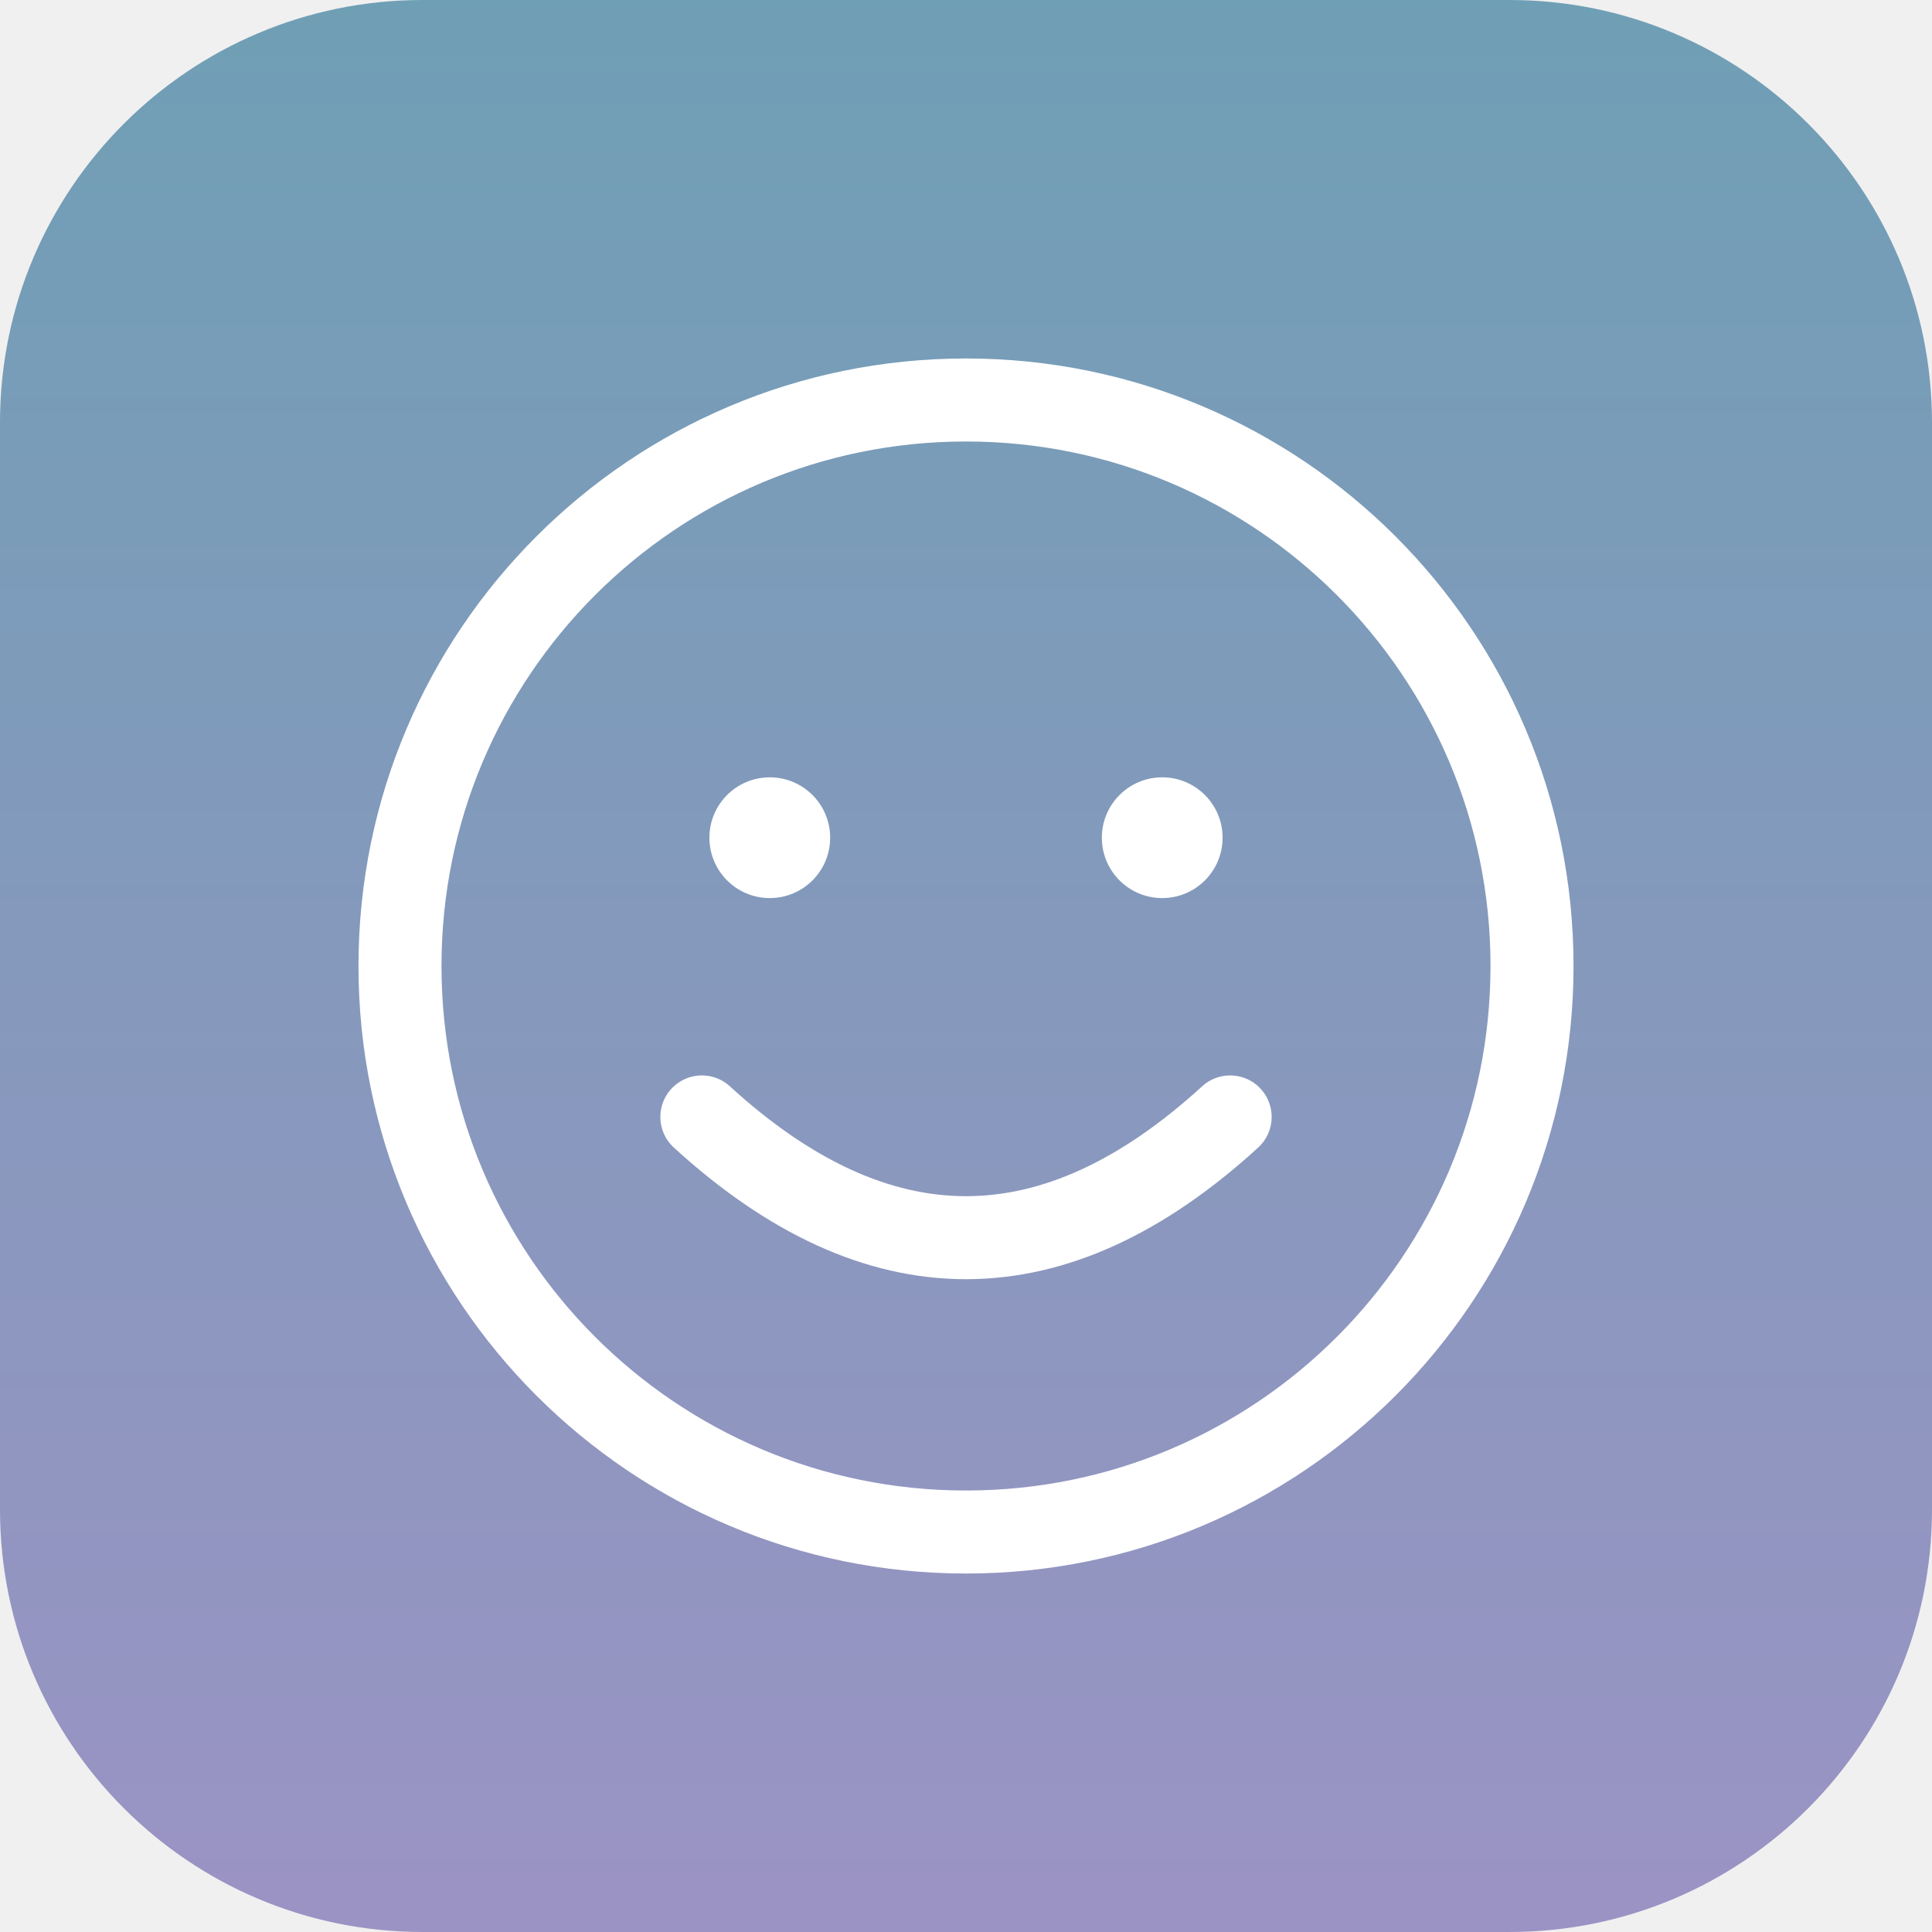
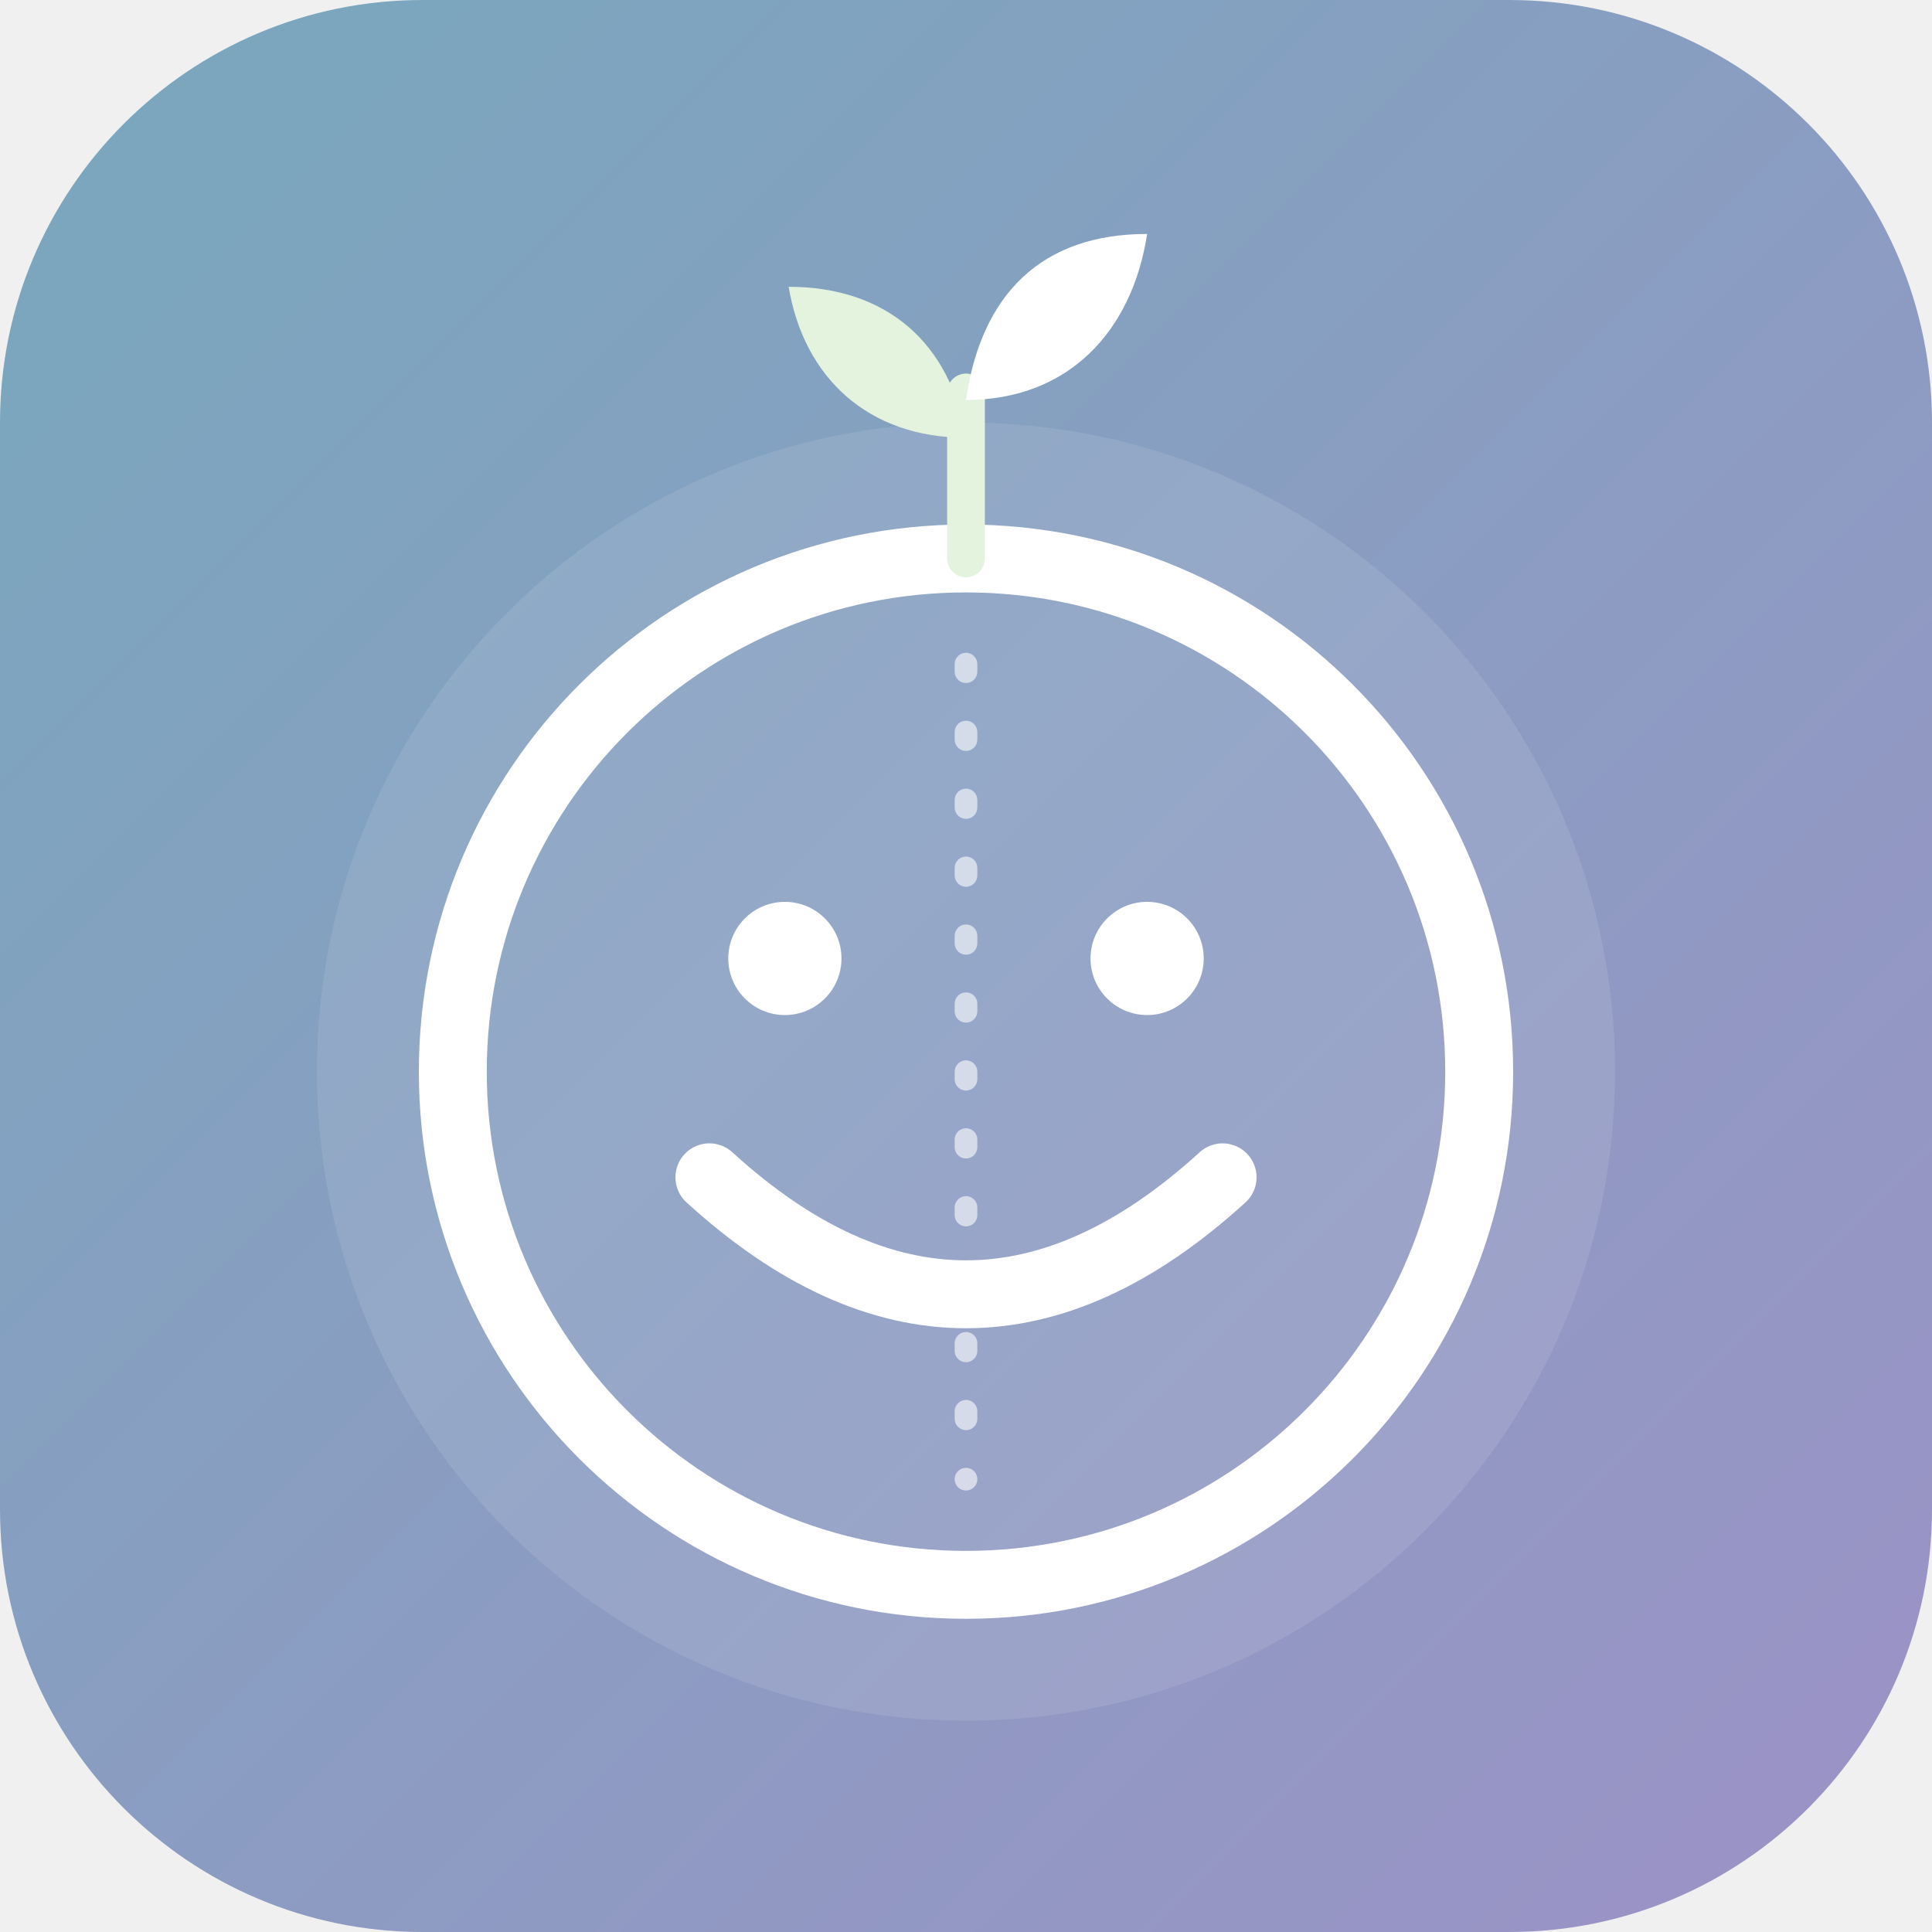
<svg xmlns="http://www.w3.org/2000/svg" viewBox="0 0 512 512">
  <defs>
-     <linearGradient id="g" x1="0" y1="0" x2="0" y2="1">
-       <stop offset="0" stop-color="#6f9fb5" />
-       <stop offset="1" stop-color="#9b93c4" />
+     <linearGradient id="bg" x1="0" y1="0" x2="1" y2="1">
+       <stop offset="0" stop-color="#78a8bd" />
+       <stop offset="1" stop-color="#9c92c6" />
    </linearGradient>
  </defs>
-   <rect width="512" height="512" rx="112" fill="url(#g)" />
-   <circle cx="256" cy="256" r="150" fill="none" stroke="#fff" stroke-width="22" />
-   <circle cx="204" cy="222" r="16" fill="#fff" />
-   <circle cx="308" cy="222" r="16" fill="#fff" />
-   <path d="M186 296 q70 64 140 0" fill="none" stroke="#fff" stroke-width="22" stroke-linecap="round" />
+   <rect width="512" height="512" rx="112" fill="url(#bg)" />
+   <circle cx="256" cy="284" r="172" fill="#ffffff" opacity="0.10" />
+   <circle cx="256" cy="284" r="136" fill="none" stroke="#ffffff" stroke-width="18" />
+   <line x1="256" y1="176" x2="256" y2="392" stroke="#ffffff" stroke-width="6" stroke-linecap="round" stroke-dasharray="2 16" opacity="0.6" />
+   <circle cx="208" cy="254" r="15" fill="#ffffff" />
+   <circle cx="304" cy="254" r="15" fill="#ffffff" />
+   <path d="M188 312 Q256 374 324 312" fill="none" stroke="#ffffff" stroke-width="18" stroke-linecap="round" />
+   <path d="M256 148 V104" stroke="#e4f3dd" stroke-width="10" stroke-linecap="round" />
+   <path d="M256 116 C230 116 213 100 209 76 C235 76 252 91 256 116 Z" fill="#e4f3dd" />
+   <path d="M256 106 C283 106 300 88 304 62 C276 62 260 78 256 106 Z" fill="#ffffff" />
</svg>
